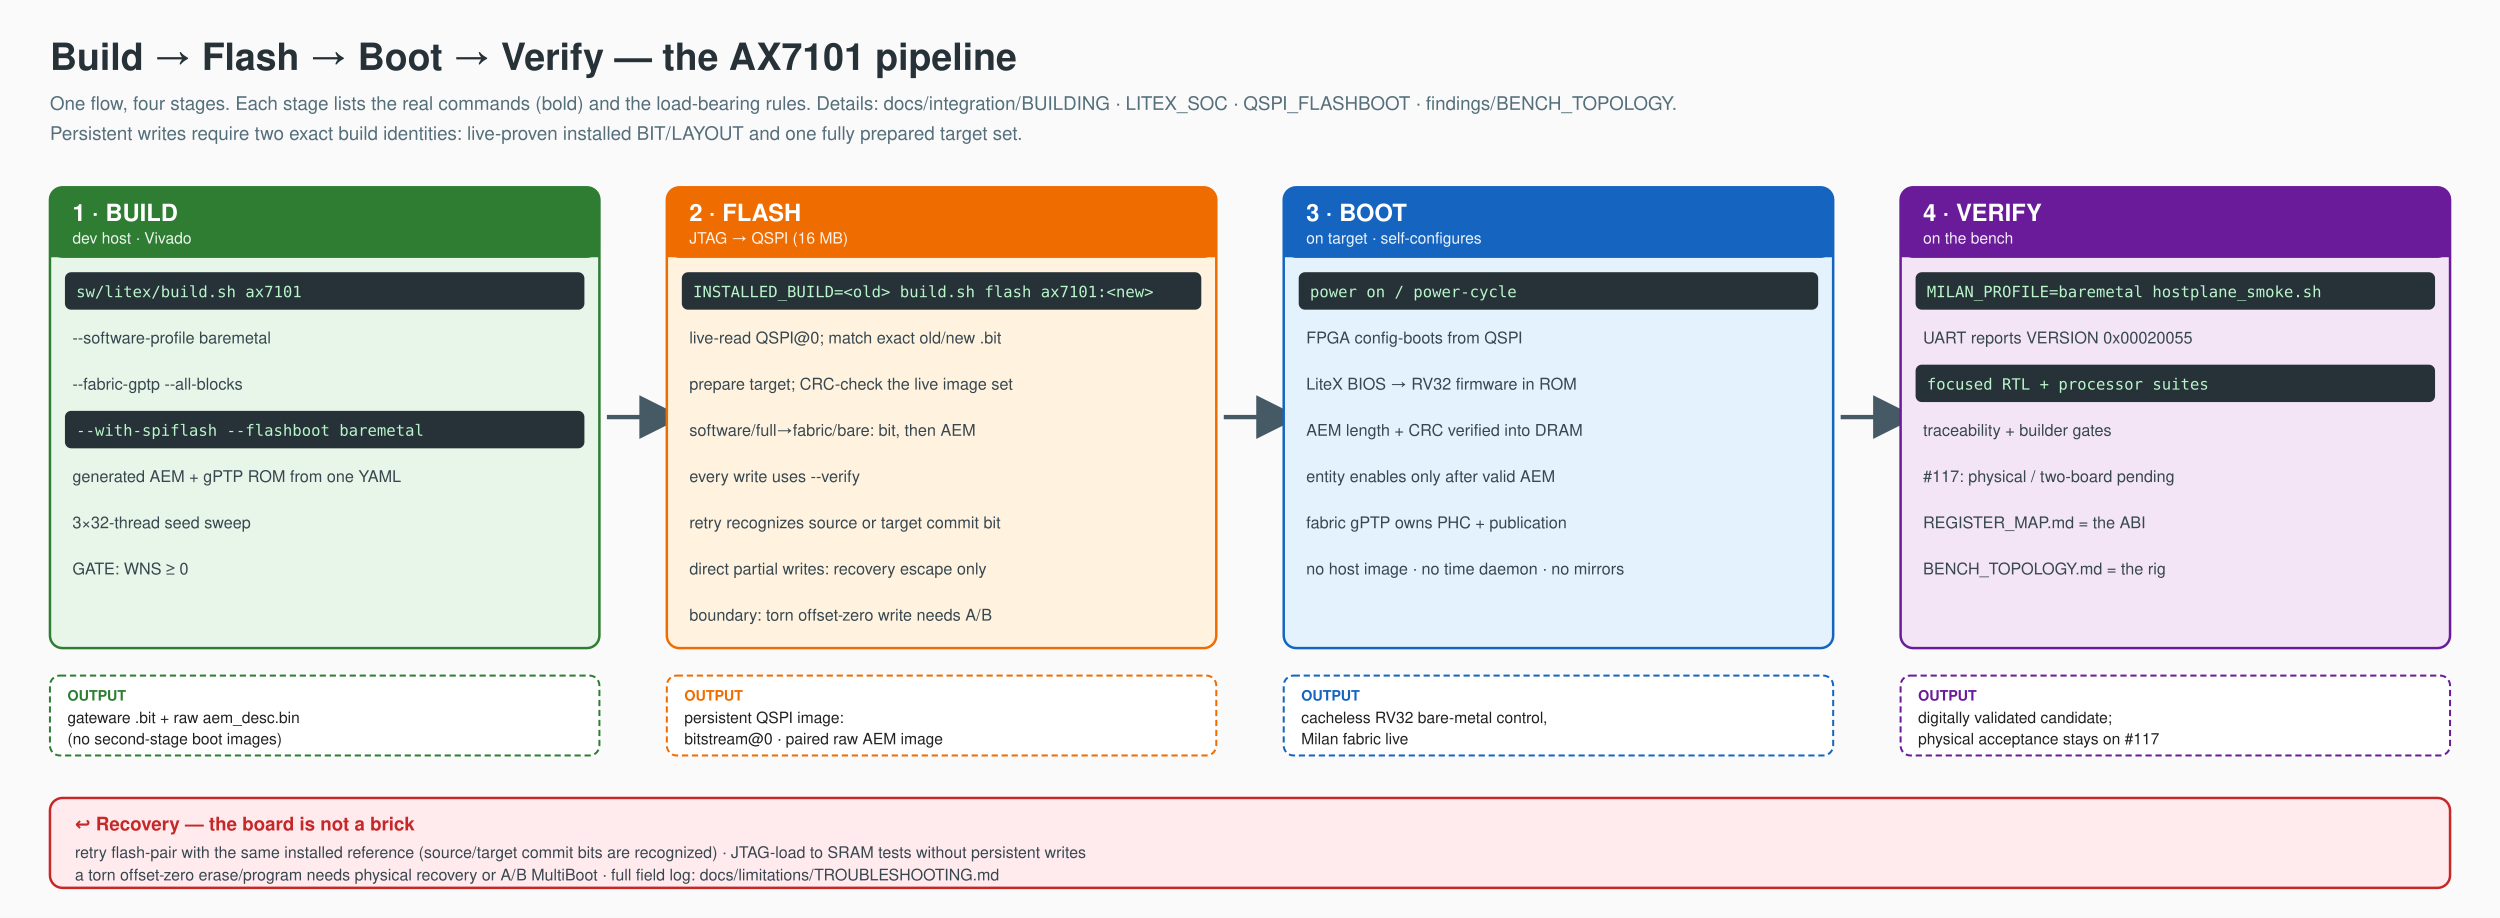
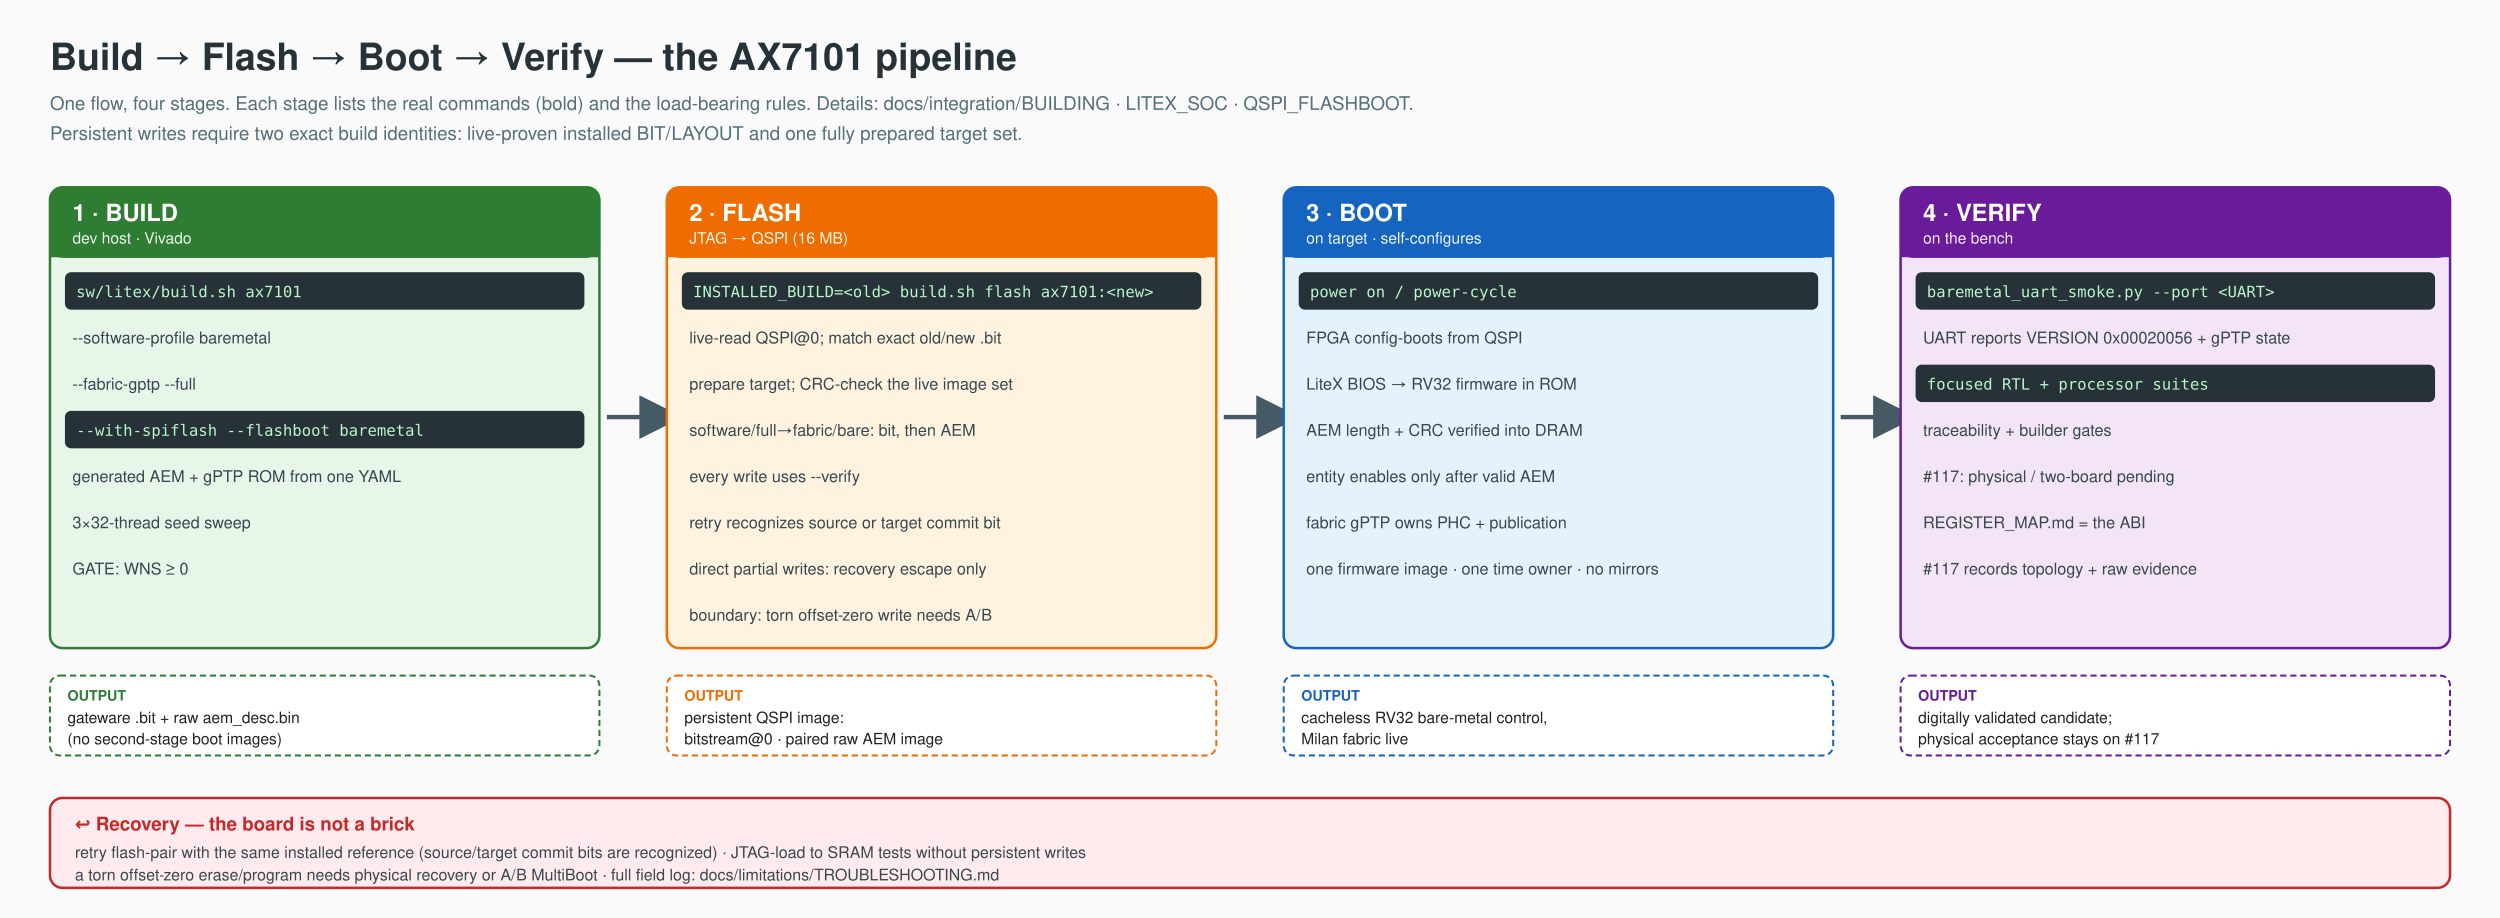
<svg xmlns="http://www.w3.org/2000/svg" width="2002" height="735" viewBox="0 0 2002 735" font-family="Helvetica,Arial,sans-serif">
  <defs>
    <marker id="fa" markerWidth="16" markerHeight="16" refX="4" refY="5" orient="auto">
      <path d="M0,0 L10,5 L0,10 Z" fill="#455A64" />
    </marker>
  </defs>
  <rect width="2002" height="735" fill="#FAFAFA" />
  <text x="40" y="56" font-size="30" font-weight="bold" fill="#263238">Build → Flash → Boot → Verify — the AX7101 pipeline</text>
-   <text x="40" y="88" font-size="15" fill="#546E7A">One flow, four stages. Each stage lists the real commands (bold) and the load-bearing rules. Details: docs/integration/BUILDING · LITEX_SOC · QSPI_FLASHBOOT · findings/BENCH_TOPOLOGY.</text>
+   <text x="40" y="88" font-size="15" fill="#546E7A">One flow, four stages. Each stage lists the real commands (bold) and the load-bearing rules. Details: docs/integration/BUILDING · LITEX_SOC · QSPI_FLASHBOOT.</text>
  <text x="40" y="112" font-size="15" fill="#546E7A">Persistent writes require two exact build identities: live-proven installed BIT/LAYOUT and one fully prepared target set.</text>
  <rect x="40" y="150" width="440" height="369" rx="10" fill="#E8F5E9" stroke="#2E7D32" stroke-width="2" />
  <rect x="40" y="150" width="440" height="56" rx="10" fill="#2E7D32" stroke="#2E7D32" />
  <rect x="40" y="194" width="440" height="12" fill="#2E7D32" />
  <text x="58" y="177" font-size="19" font-weight="bold" fill="#ffffff">1 · BUILD</text>
  <text x="58" y="195" font-size="12.5" fill="#ffffff" fill-opacity="0.92">dev host · Vivado</text>
  <rect x="52" y="218" width="416" height="30" rx="5" fill="#263238" />
  <text x="61" y="238" font-size="12.5" font-family="Menlo,Consolas,monospace" fill="#B9F6CA">sw/litex/build.sh ax7101</text>
  <text x="58" y="275" font-size="13" fill="#37474F">--software-profile baremetal</text>
-   <text x="58" y="312" font-size="13" fill="#37474F">--fabric-gptp --all-blocks</text>
+   <text x="58" y="312" font-size="13" fill="#37474F">--fabric-gptp --full</text>
  <rect x="52" y="329" width="416" height="30" rx="5" fill="#263238" />
  <text x="61" y="349" font-size="12.5" font-family="Menlo,Consolas,monospace" fill="#B9F6CA">--with-spiflash --flashboot baremetal</text>
  <text x="58" y="386" font-size="13" fill="#37474F">generated AEM + gPTP ROM from one YAML</text>
  <text x="58" y="423" font-size="13" fill="#37474F">3×32-thread seed sweep</text>
  <text x="58" y="460" font-size="13" fill="#37474F">GATE: WNS ≥ 0</text>
  <rect x="40" y="541" width="440" height="64" rx="8" fill="#ffffff" stroke="#2E7D32" stroke-width="1.6" stroke-dasharray="5 3" />
  <text x="54" y="561" font-size="11.5" font-weight="bold" fill="#2E7D32">OUTPUT</text>
  <text x="54" y="579" font-size="12.5" fill="#212121">gateware .bit + raw aem_desc.bin</text>
  <text x="54" y="596" font-size="12.5" fill="#212121">(no second-stage boot images)</text>
  <line x1="486" y1="334" x2="526" y2="334" stroke="#455A64" stroke-width="3.5" marker-end="url(#fa)" />
  <rect x="534" y="150" width="440" height="369" rx="10" fill="#FFF3E0" stroke="#EF6C00" stroke-width="2" />
  <rect x="534" y="150" width="440" height="56" rx="10" fill="#EF6C00" stroke="#EF6C00" />
  <rect x="534" y="194" width="440" height="12" fill="#EF6C00" />
  <text x="552" y="177" font-size="19" font-weight="bold" fill="#ffffff">2 · FLASH</text>
  <text x="552" y="195" font-size="12.5" fill="#ffffff" fill-opacity="0.92">JTAG → QSPI (16 MB)</text>
  <rect x="546" y="218" width="416" height="30" rx="5" fill="#263238" />
  <text x="555" y="238" font-size="12.5" font-family="Menlo,Consolas,monospace" fill="#B9F6CA">INSTALLED_BUILD=&lt;old&gt; build.sh flash ax7101:&lt;new&gt;</text>
  <text x="552" y="275" font-size="13" fill="#37474F">live-read QSPI@0; match exact old/new .bit</text>
  <text x="552" y="312" font-size="13" fill="#37474F">prepare target; CRC-check the live image set</text>
  <text x="552" y="349" font-size="13" fill="#37474F">software/full→fabric/bare: bit, then AEM</text>
  <text x="552" y="386" font-size="13" fill="#37474F">every write uses --verify</text>
  <text x="552" y="423" font-size="13" fill="#37474F">retry recognizes source or target commit bit</text>
  <text x="552" y="460" font-size="13" fill="#37474F">direct partial writes: recovery escape only</text>
  <text x="552" y="497" font-size="13" fill="#37474F">boundary: torn offset-zero write needs A/B</text>
  <rect x="534" y="541" width="440" height="64" rx="8" fill="#ffffff" stroke="#EF6C00" stroke-width="1.6" stroke-dasharray="5 3" />
  <text x="548" y="561" font-size="11.5" font-weight="bold" fill="#EF6C00">OUTPUT</text>
  <text x="548" y="579" font-size="12.5" fill="#212121">persistent QSPI image:</text>
  <text x="548" y="596" font-size="12.5" fill="#212121">bitstream@0 · paired raw AEM image</text>
  <line x1="980" y1="334" x2="1020" y2="334" stroke="#455A64" stroke-width="3.5" marker-end="url(#fa)" />
  <rect x="1028" y="150" width="440" height="369" rx="10" fill="#E3F2FD" stroke="#1565C0" stroke-width="2" />
  <rect x="1028" y="150" width="440" height="56" rx="10" fill="#1565C0" stroke="#1565C0" />
  <rect x="1028" y="194" width="440" height="12" fill="#1565C0" />
  <text x="1046" y="177" font-size="19" font-weight="bold" fill="#ffffff">3 · BOOT</text>
  <text x="1046" y="195" font-size="12.5" fill="#ffffff" fill-opacity="0.92">on target · self-configures</text>
  <rect x="1040" y="218" width="416" height="30" rx="5" fill="#263238" />
  <text x="1049" y="238" font-size="12.5" font-family="Menlo,Consolas,monospace" fill="#B9F6CA">power on / power-cycle</text>
  <text x="1046" y="275" font-size="13" fill="#37474F">FPGA config-boots from QSPI</text>
  <text x="1046" y="312" font-size="13" fill="#37474F">LiteX BIOS → RV32 firmware in ROM</text>
  <text x="1046" y="349" font-size="13" fill="#37474F">AEM length + CRC verified into DRAM</text>
  <text x="1046" y="386" font-size="13" fill="#37474F">entity enables only after valid AEM</text>
  <text x="1046" y="423" font-size="13" fill="#37474F">fabric gPTP owns PHC + publication</text>
-   <text x="1046" y="460" font-size="13" fill="#37474F">no host image · no time daemon · no mirrors</text>
+   <text x="1046" y="460" font-size="13" fill="#37474F">one firmware image · one time owner · no mirrors</text>
  <rect x="1028" y="541" width="440" height="64" rx="8" fill="#ffffff" stroke="#1565C0" stroke-width="1.6" stroke-dasharray="5 3" />
  <text x="1042" y="561" font-size="11.5" font-weight="bold" fill="#1565C0">OUTPUT</text>
  <text x="1042" y="579" font-size="12.5" fill="#212121">cacheless RV32 bare-metal control,</text>
  <text x="1042" y="596" font-size="12.5" fill="#212121">Milan fabric live</text>
  <line x1="1474" y1="334" x2="1514" y2="334" stroke="#455A64" stroke-width="3.5" marker-end="url(#fa)" />
  <rect x="1522" y="150" width="440" height="369" rx="10" fill="#F3E5F5" stroke="#6A1B9A" stroke-width="2" />
  <rect x="1522" y="150" width="440" height="56" rx="10" fill="#6A1B9A" stroke="#6A1B9A" />
  <rect x="1522" y="194" width="440" height="12" fill="#6A1B9A" />
  <text x="1540" y="177" font-size="19" font-weight="bold" fill="#ffffff">4 · VERIFY</text>
  <text x="1540" y="195" font-size="12.5" fill="#ffffff" fill-opacity="0.92">on the bench</text>
  <rect x="1534" y="218" width="416" height="30" rx="5" fill="#263238" />
-   <text x="1543" y="238" font-size="12.5" font-family="Menlo,Consolas,monospace" fill="#B9F6CA">MILAN_PROFILE=baremetal hostplane_smoke.sh</text>
-   <text x="1540" y="275" font-size="13" fill="#37474F">UART reports VERSION 0x00020055</text>
+   <text x="1543" y="238" font-size="12.5" font-family="Menlo,Consolas,monospace" fill="#B9F6CA">baremetal_uart_smoke.py --port &lt;UART&gt;</text>
+   <text x="1540" y="275" font-size="13" fill="#37474F">UART reports VERSION 0x00020056 + gPTP state</text>
  <rect x="1534" y="292" width="416" height="30" rx="5" fill="#263238" />
  <text x="1543" y="312" font-size="12.5" font-family="Menlo,Consolas,monospace" fill="#B9F6CA">focused RTL + processor suites</text>
  <text x="1540" y="349" font-size="13" fill="#37474F">traceability + builder gates</text>
  <text x="1540" y="386" font-size="13" fill="#37474F">#117: physical / two-board pending</text>
  <text x="1540" y="423" font-size="13" fill="#37474F">REGISTER_MAP.md = the ABI</text>
-   <text x="1540" y="460" font-size="13" fill="#37474F">BENCH_TOPOLOGY.md = the rig</text>
+   <text x="1540" y="460" font-size="13" fill="#37474F">#117 records topology + raw evidence</text>
  <rect x="1522" y="541" width="440" height="64" rx="8" fill="#ffffff" stroke="#6A1B9A" stroke-width="1.6" stroke-dasharray="5 3" />
  <text x="1536" y="561" font-size="11.5" font-weight="bold" fill="#6A1B9A">OUTPUT</text>
  <text x="1536" y="579" font-size="12.5" fill="#212121">digitally validated candidate;</text>
  <text x="1536" y="596" font-size="12.5" fill="#212121">physical acceptance stays on #117</text>
  <rect x="40" y="639" width="1922" height="72" rx="10" fill="#FFEBEE" stroke="#C62828" stroke-width="2" />
  <text x="60" y="665" font-size="15" font-weight="bold" fill="#C62828">↩ Recovery — the board is not a brick</text>
  <text x="60" y="687" font-size="12.8" fill="#37474F">retry flash-pair with the same installed reference (source/target commit bits are recognized) · JTAG-load to SRAM tests without persistent writes</text>
  <text x="60" y="705" font-size="12.8" fill="#37474F">a torn offset-zero erase/program needs physical recovery or A/B MultiBoot  ·  full field log: docs/limitations/TROUBLESHOOTING.md</text>
</svg>
